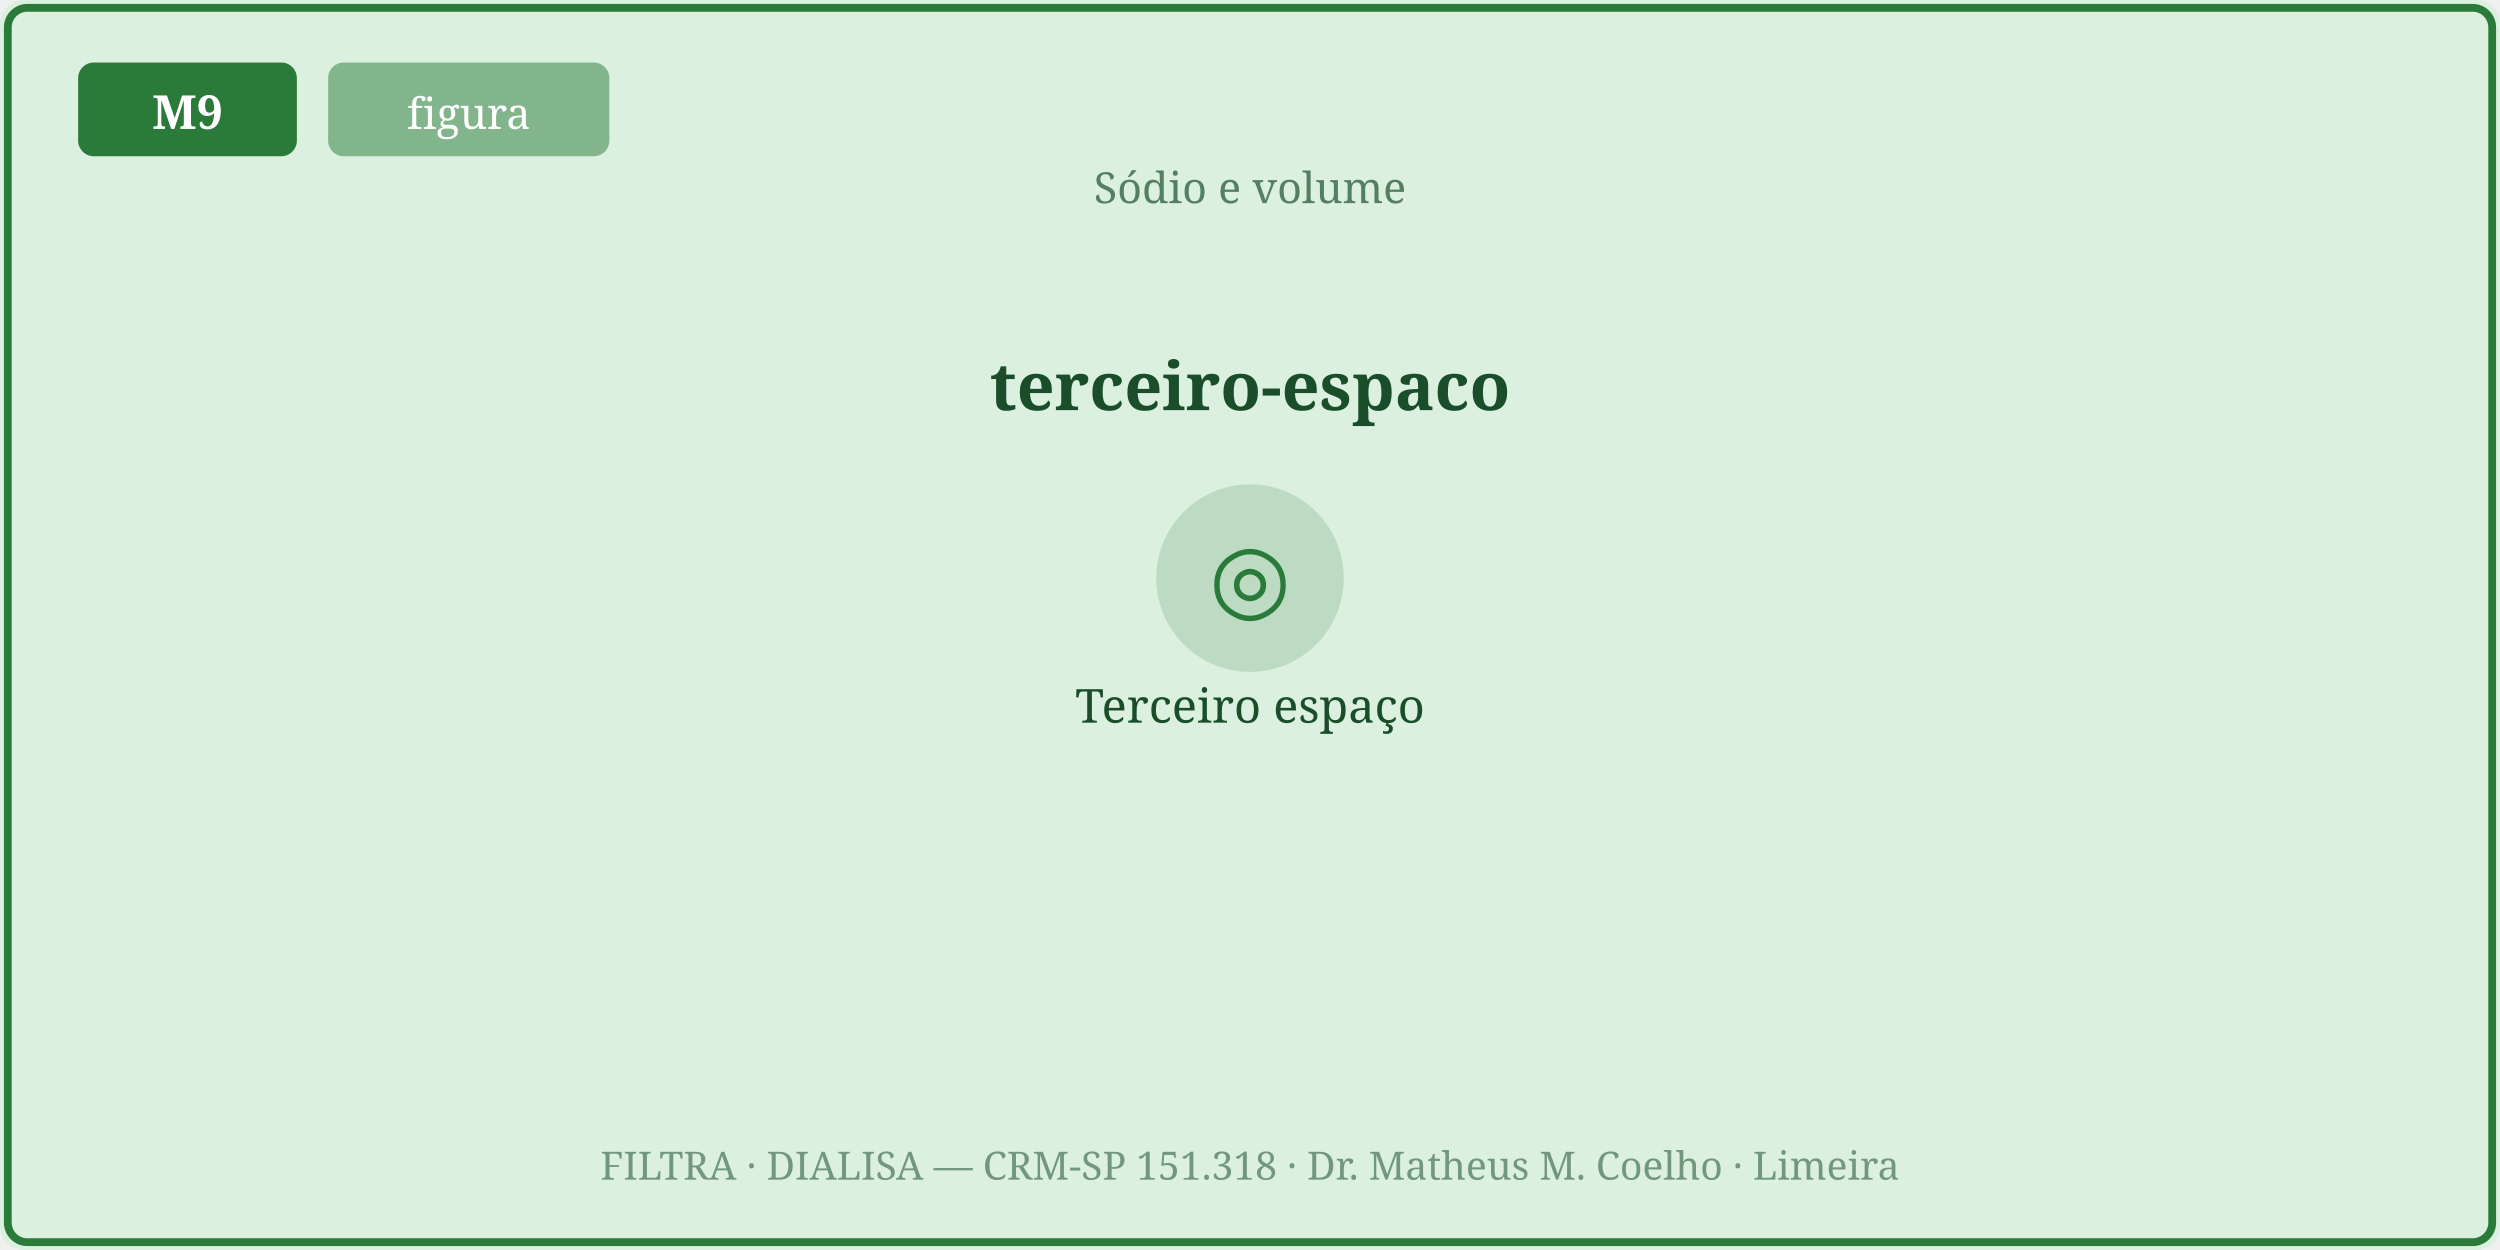
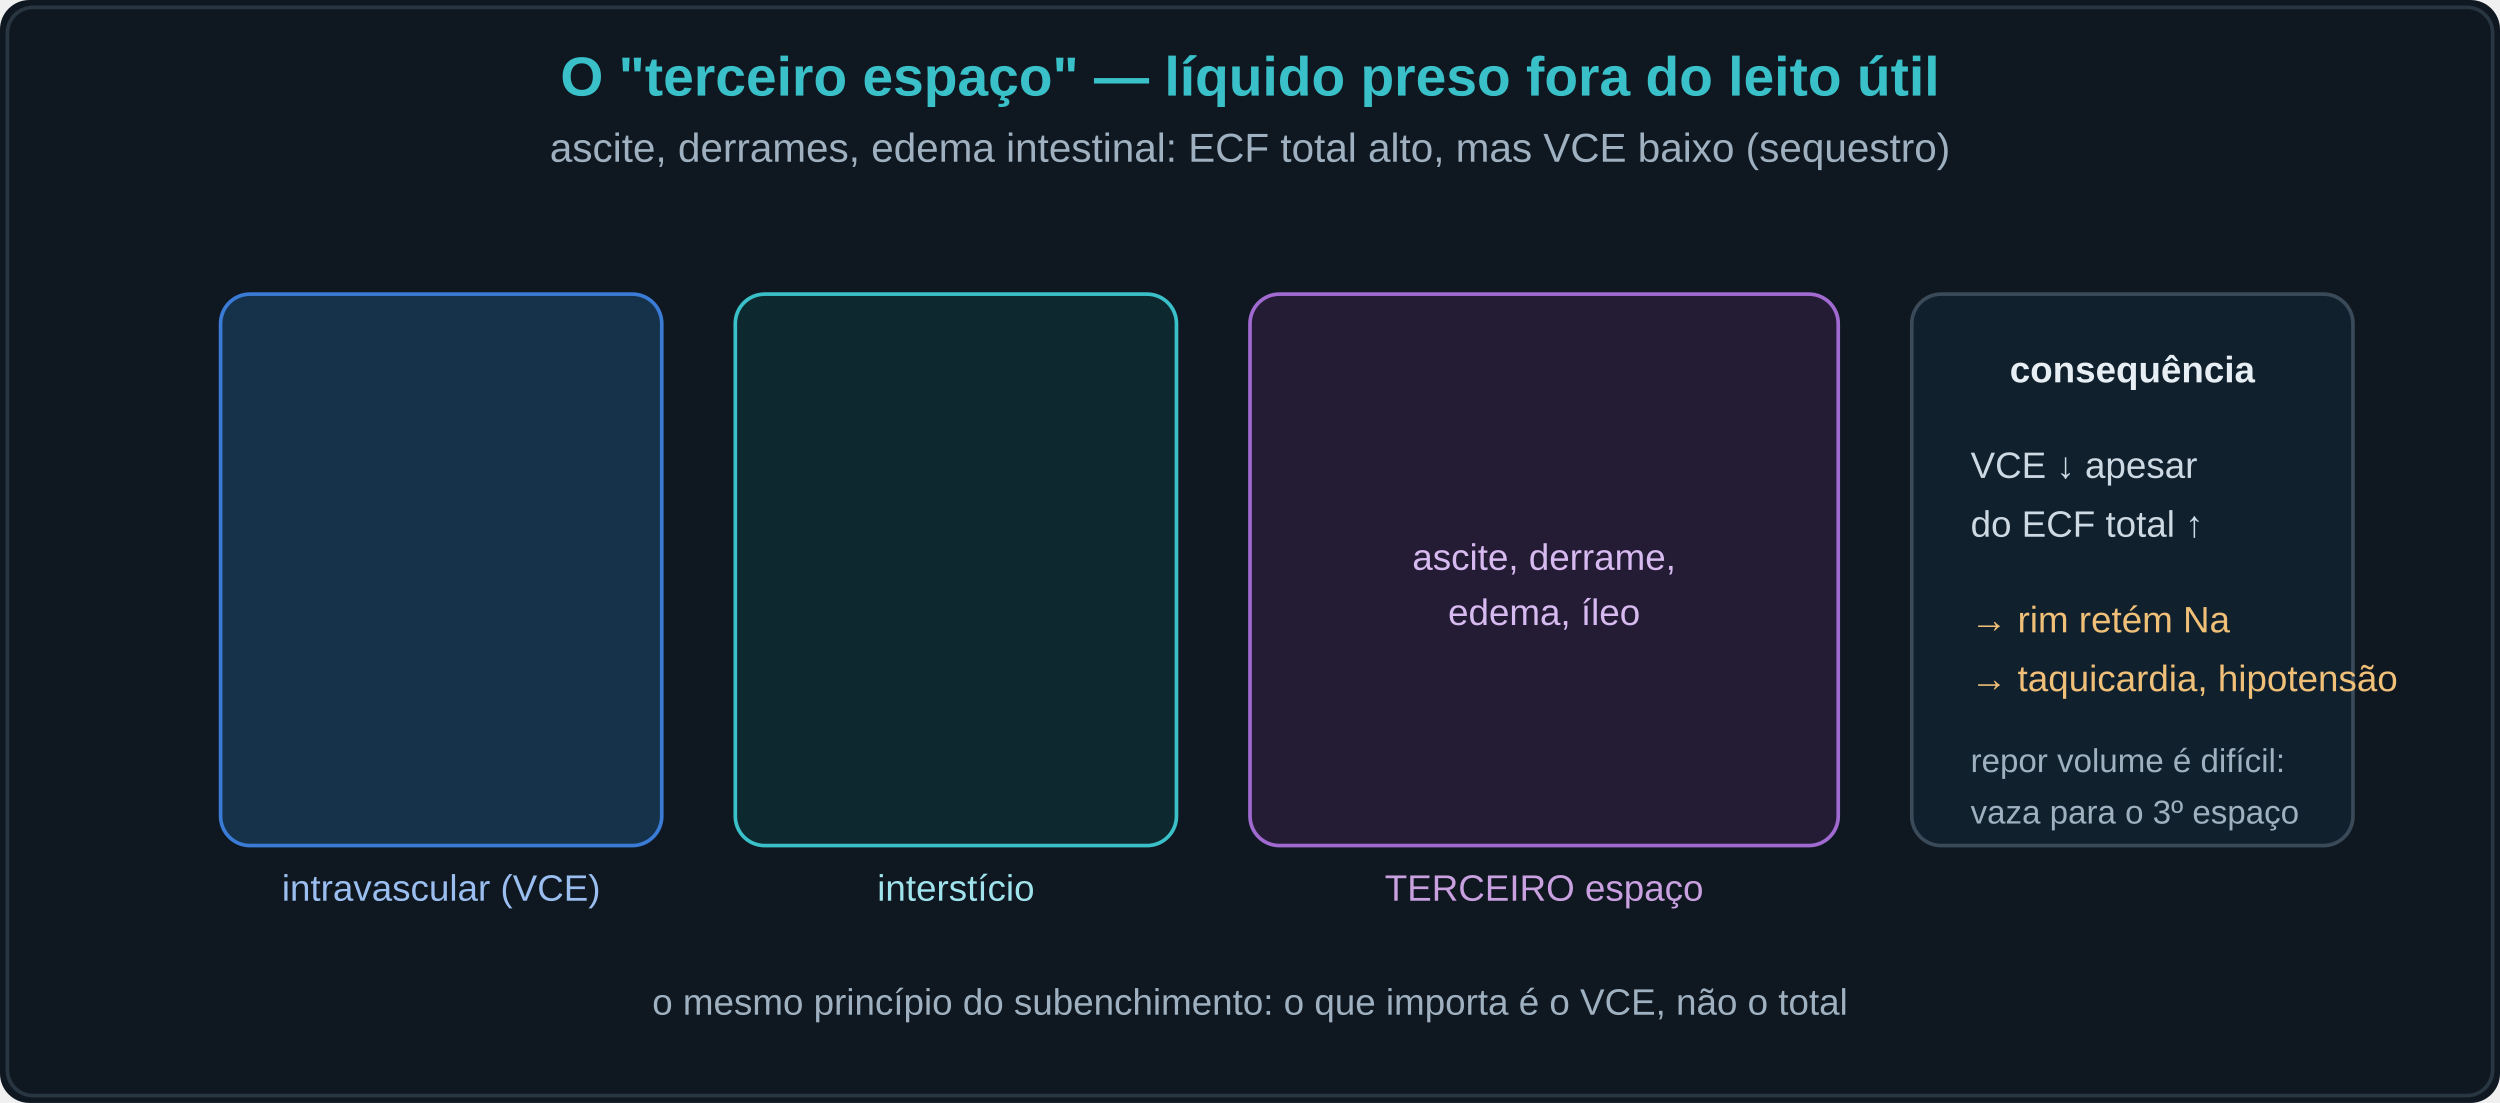
- <svg xmlns="http://www.w3.org/2000/svg" viewBox="0 0 640 320" font-family="Georgia,serif">
-   <rect width="640" height="320" fill="#dcf0e0" rx="6" />
-   <rect x="2" y="2" width="636" height="316" rx="5" fill="none" stroke="#2a7a3a" stroke-width="2" />
-   <rect x="20" y="16" width="56" height="24" rx="4" fill="#2a7a3a" />
-   <text x="48" y="33" text-anchor="middle" font-size="12" font-weight="bold" fill="white">M9</text>
-   <rect x="84" y="16" width="72" height="24" rx="4" fill="#2a7a3a" opacity="0.5" />
-   <text x="120" y="33" text-anchor="middle" font-size="11" fill="white">figura</text>
-   <text x="320" y="52" text-anchor="middle" font-size="11" fill="#1a4e2a" opacity="0.7">Sódio e volume</text>
-   <text x="320" y="105" text-anchor="middle" font-size="17" font-weight="bold" fill="#1a4e2a">terceiro-espaco</text>
-   <circle cx="320" cy="148" r="24" fill="#2a7a3a" opacity="0.18" />
-   <text x="320" y="156" text-anchor="middle" font-size="24" fill="#2a7a3a">◎</text>
-   <text x="320" y="185" text-anchor="middle" font-size="12" fill="#1a4e2a">Terceiro espaço</text>
-   <text x="320" y="302" text-anchor="middle" font-size="10" fill="#1a4e2a" opacity="0.55">FILTRA · DIALISA — CRM-SP 151.318 · Dr. Matheus M. Coelho · Limeira</text>
+ <svg xmlns="http://www.w3.org/2000/svg" viewBox="0 0 680 300" font-family="system-ui,Arial,sans-serif">
+   <rect width="680" height="300" rx="8" fill="#0f1720" />
+   <rect x="2" y="2" width="676" height="296" rx="7" fill="none" stroke="#283642" />
+   <text x="340" y="26" text-anchor="middle" font-size="15" font-weight="bold" fill="#39c0c8">O "terceiro espaço" — líquido preso fora do leito útil</text>
+   <text x="340" y="44" text-anchor="middle" font-size="11" fill="#9fb1c0">ascite, derrames, edema intestinal: ECF total alto, mas VCE baixo (sequestro)</text>
+   <rect x="60" y="80" width="120" height="150" rx="8" fill="#1d4e74" fill-opacity="0.5" stroke="#3a7bd5" />
+   <text x="120" y="245" text-anchor="middle" font-size="10" fill="#9bbef0">intravascular (VCE)</text>
+   <rect x="200" y="80" width="120" height="150" rx="8" fill="#0f3a40" fill-opacity="0.5" stroke="#39c0c8" />
+   <text x="260" y="245" text-anchor="middle" font-size="10" fill="#9fe3ec">interstício</text>
+   <rect x="340" y="80" width="160" height="150" rx="8" fill="#3a214a" fill-opacity="0.5" stroke="#a06ad0" />
+   <text x="420" y="245" text-anchor="middle" font-size="10" fill="#c9a0e0">TERCEIRO espaço</text>
+   <text x="420" y="155" text-anchor="middle" font-size="10" fill="#d7baf0">ascite, derrame,</text>
+   <text x="420" y="170" text-anchor="middle" font-size="10" fill="#d7baf0">edema, íleo</text>
+   <rect x="520" y="80" width="120" height="150" rx="8" fill="#10202c" stroke="#3a4a58" />
+   <text x="580" y="104" text-anchor="middle" font-size="10" fill="#e7eef4" font-weight="bold">consequência</text>
+   <text x="536" y="130" font-size="10" fill="#cdd9e3">VCE ↓ apesar</text>
+   <text x="536" y="146" font-size="10" fill="#cdd9e3">do ECF total ↑</text>
+   <text x="536" y="172" font-size="10" fill="#f0c078">→ rim retém Na</text>
+   <text x="536" y="188" font-size="10" fill="#f0c078">→ taquicardia, hipotensão</text>
+   <text x="536" y="210" font-size="9" fill="#9fb1c0">repor volume é difícil:</text>
+   <text x="536" y="224" font-size="9" fill="#9fb1c0">vaza para o 3º espaço</text>
+   <text x="340" y="276" text-anchor="middle" font-size="10" fill="#9fb1c0">o mesmo princípio do subenchimento: o que importa é o VCE, não o total</text>
</svg>
